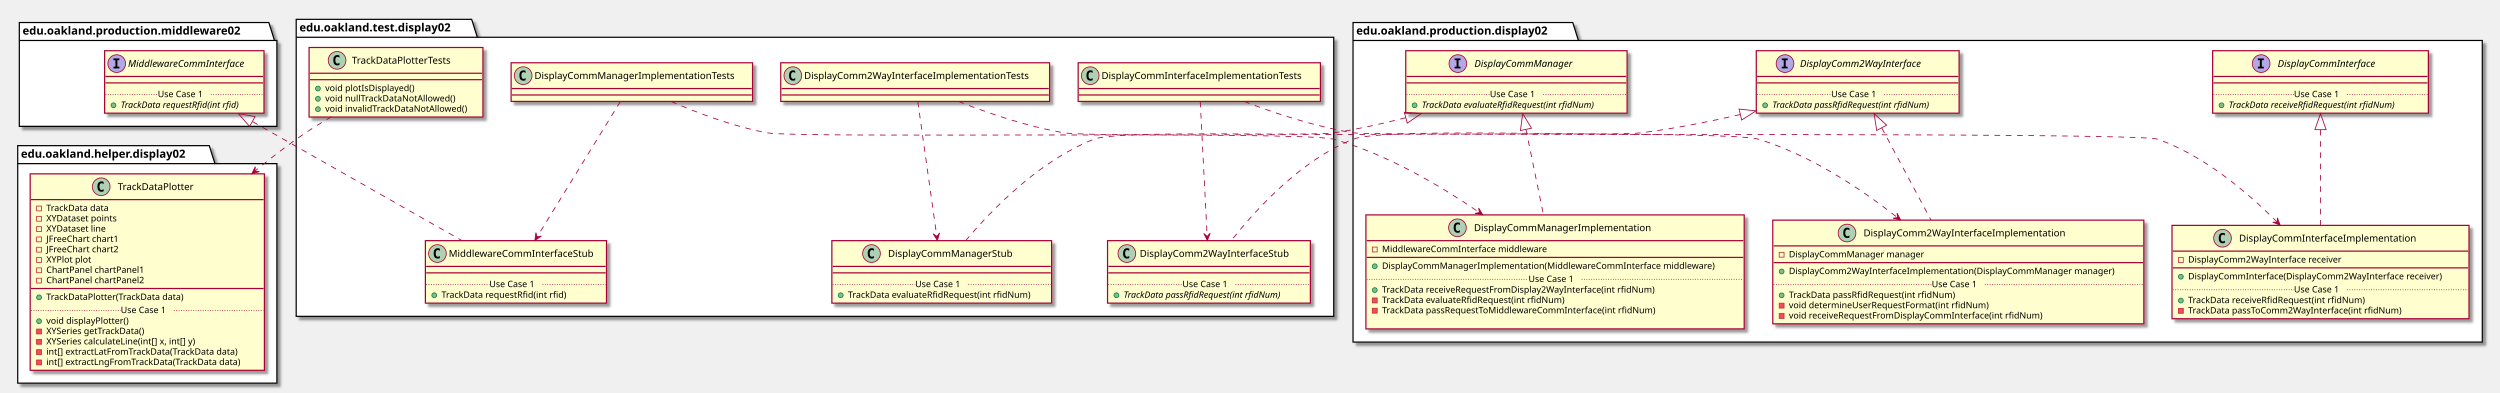
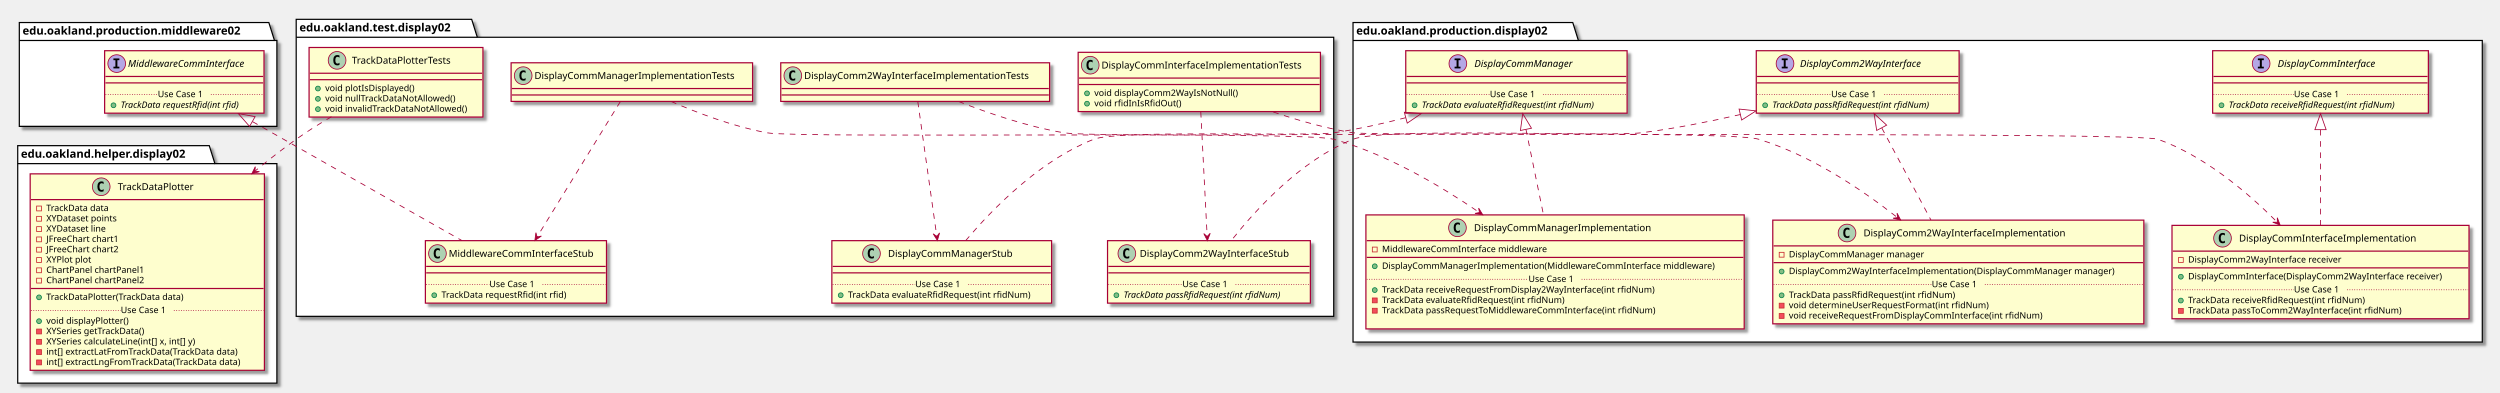
<svg xmlns="http://www.w3.org/2000/svg" contentScriptType="application/ecmascript" contentStyleType="text/css" height="488px" preserveAspectRatio="none" style="width:3106px;height:488px;" version="1.1" viewBox="0 0 3106 488" width="3106px" zoomAndPan="magnify">
  <defs>
-     <filter height="300%" id="f14jjkxn628uct" width="300%" x="-1" y="-1">
+     <filter height="300%" id="fc8u8tf064rj1" width="300%" x="-1" y="-1">
      <feGaussianBlur result="blurOut" stdDeviation="2.0" />
      <feColorMatrix in="blurOut" result="blurOut2" type="matrix" values="0 0 0 0 0 0 0 0 0 0 0 0 0 0 0 0 0 0 .4 0" />
      <feOffset dx="4.0" dy="4.0" in="blurOut2" result="blurOut3" />
      <feBlend in="SourceGraphic" in2="blurOut3" mode="normal" />
    </filter>
  </defs>
  <g>
-     <polygon fill="#FFFFFF" filter="url(#f14jjkxn628uct)" points="368,24,586,24,593,46.297,1657,46.297,1657,393,368,393,368,24" style="stroke: #000000; stroke-width: 1.5;" />
+     <polygon fill="#FFFFFF" filter="url(#fc8u8tf064rj1)" points="368,24,586,24,593,46.297,1657,46.297,1657,393,368,393,368,24" style="stroke: #000000; stroke-width: 1.5;" />
    <line style="stroke: #000000; stroke-width: 1.5;" x1="368" x2="593" y1="46.297" y2="46.297" />
    <text fill="#000000" font-family="sans-serif" font-size="14" font-weight="bold" lengthAdjust="spacingAndGlyphs" textLength="212" x="372" y="38.995">edu.oakland.test.display02</text>
-     <polygon fill="#FFFFFF" filter="url(#f14jjkxn628uct)" points="1681,28,1954,28,1961,50.297,3084,50.297,3084,425,1681,425,1681,28" style="stroke: #000000; stroke-width: 1.5;" />
+     <polygon fill="#FFFFFF" filter="url(#fc8u8tf064rj1)" points="1681,28,1954,28,1961,50.297,3084,50.297,3084,425,1681,425,1681,28" style="stroke: #000000; stroke-width: 1.5;" />
    <line style="stroke: #000000; stroke-width: 1.5;" x1="1681" x2="1961" y1="50.297" y2="50.297" />
    <text fill="#000000" font-family="sans-serif" font-size="14" font-weight="bold" lengthAdjust="spacingAndGlyphs" textLength="267" x="1685" y="42.995">edu.oakland.production.display02</text>
-     <polygon fill="#FFFFFF" filter="url(#f14jjkxn628uct)" points="24,28,334,28,341,50.297,344,50.297,344,157,24,157,24,28" style="stroke: #000000; stroke-width: 1.5;" />
+     <polygon fill="#FFFFFF" filter="url(#fc8u8tf064rj1)" points="24,28,334,28,341,50.297,344,50.297,344,157,24,157,24,28" style="stroke: #000000; stroke-width: 1.5;" />
    <line style="stroke: #000000; stroke-width: 1.5;" x1="24" x2="341" y1="50.297" y2="50.297" />
    <text fill="#000000" font-family="sans-serif" font-size="14" font-weight="bold" lengthAdjust="spacingAndGlyphs" textLength="304" x="28" y="42.995">edu.oakland.production.middleware02</text>
-     <polygon fill="#FFFFFF" filter="url(#f14jjkxn628uct)" points="22,181,260,181,267,203.297,344,203.297,344,476,22,476,22,181" style="stroke: #000000; stroke-width: 1.5;" />
+     <polygon fill="#FFFFFF" filter="url(#fc8u8tf064rj1)" points="22,181,260,181,267,203.297,344,203.297,344,476,22,476,22,181" style="stroke: #000000; stroke-width: 1.5;" />
    <line style="stroke: #000000; stroke-width: 1.5;" x1="22" x2="267" y1="203.297" y2="203.297" />
    <text fill="#000000" font-family="sans-serif" font-size="14" font-weight="bold" lengthAdjust="spacingAndGlyphs" textLength="232" x="26" y="195.995">edu.oakland.helper.display02</text>
-     <rect fill="#FEFECE" filter="url(#f14jjkxn628uct)" height="48" id="DisplayCommInterfaceImplementationTests" style="stroke: #A80036; stroke-width: 1.5;" width="301" x="1339.5" y="78" />
-     <ellipse cx="1354.5" cy="94" fill="#ADD1B2" rx="11" ry="11" style="stroke: #A80036; stroke-width: 1.0;" />
-     <path d="M1357.469,99.641 Q1356.891,99.938 1356.25,100.078 Q1355.609,100.234 1354.906,100.234 Q1352.406,100.234 1351.078,98.594 Q1349.766,96.938 1349.766,93.812 Q1349.766,90.688 1351.078,89.031 Q1352.406,87.375 1354.906,87.375 Q1355.609,87.375 1356.25,87.531 Q1356.906,87.688 1357.469,87.984 L1357.469,90.703 Q1356.844,90.125 1356.25,89.859 Q1355.656,89.578 1355.031,89.578 Q1353.688,89.578 1353,90.656 Q1352.312,91.719 1352.312,93.812 Q1352.312,95.906 1353,96.984 Q1353.688,98.047 1355.031,98.047 Q1355.656,98.047 1356.25,97.781 Q1356.844,97.5 1357.469,96.922 L1357.469,99.641 Z " />
-     <text fill="#000000" font-family="sans-serif" font-size="12" lengthAdjust="spacingAndGlyphs" textLength="269" x="1368.5" y="98.154">DisplayCommInterfaceImplementationTests</text>
-     <line style="stroke: #A80036; stroke-width: 1.5;" x1="1340.5" x2="1639.5" y1="110" y2="110" />
-     <line style="stroke: #A80036; stroke-width: 1.5;" x1="1340.5" x2="1639.5" y1="118" y2="118" />
-     <rect fill="#FEFECE" filter="url(#f14jjkxn628uct)" height="77.609" id="DisplayComm2WayInterfaceStub" style="stroke: #A80036; stroke-width: 1.5;" width="252" x="1376" y="299" />
+     <rect fill="#FEFECE" filter="url(#fc8u8tf064rj1)" height="73.609" id="DisplayCommInterfaceImplementationTests" style="stroke: #A80036; stroke-width: 1.5;" width="301" x="1339.5" y="65" />
+     <ellipse cx="1354.5" cy="81" fill="#ADD1B2" rx="11" ry="11" style="stroke: #A80036; stroke-width: 1.0;" />
+     <path d="M1357.469,86.641 Q1356.891,86.938 1356.25,87.078 Q1355.609,87.234 1354.906,87.234 Q1352.406,87.234 1351.078,85.594 Q1349.766,83.938 1349.766,80.812 Q1349.766,77.688 1351.078,76.031 Q1352.406,74.375 1354.906,74.375 Q1355.609,74.375 1356.25,74.531 Q1356.906,74.688 1357.469,74.984 L1357.469,77.703 Q1356.844,77.125 1356.25,76.859 Q1355.656,76.578 1355.031,76.578 Q1353.688,76.578 1353,77.656 Q1352.312,78.719 1352.312,80.812 Q1352.312,82.906 1353,83.984 Q1353.688,85.047 1355.031,85.047 Q1355.656,85.047 1356.25,84.781 Q1356.844,84.5 1357.469,83.922 L1357.469,86.641 Z " />
+     <text fill="#000000" font-family="sans-serif" font-size="12" lengthAdjust="spacingAndGlyphs" textLength="269" x="1368.5" y="85.154">DisplayCommInterfaceImplementationTests</text>
+     <line style="stroke: #A80036; stroke-width: 1.5;" x1="1340.5" x2="1639.5" y1="97" y2="97" />
+     <line style="stroke: #A80036; stroke-width: 1.5;" x1="1340.5" x2="1639.5" y1="105" y2="105" />
+     <ellipse cx="1350.5" cy="116" fill="#84BE84" rx="3" ry="3" style="stroke: #038048; stroke-width: 1.0;" />
+     <text fill="#000000" font-family="sans-serif" font-size="11" lengthAdjust="spacingAndGlyphs" textLength="191" x="1359.5" y="119.21">void displayComm2WayIsNotNull()</text>
+     <ellipse cx="1350.5" cy="128.805" fill="#84BE84" rx="3" ry="3" style="stroke: #038048; stroke-width: 1.0;" />
+     <text fill="#000000" font-family="sans-serif" font-size="11" lengthAdjust="spacingAndGlyphs" textLength="115" x="1359.5" y="132.015">void rfidInIsRfidOut()</text>
+     <rect fill="#FEFECE" filter="url(#fc8u8tf064rj1)" height="77.609" id="DisplayComm2WayInterfaceStub" style="stroke: #A80036; stroke-width: 1.5;" width="252" x="1376" y="299" />
    <ellipse cx="1400" cy="315" fill="#ADD1B2" rx="11" ry="11" style="stroke: #A80036; stroke-width: 1.0;" />
    <path d="M1402.969,320.641 Q1402.391,320.938 1401.75,321.078 Q1401.109,321.234 1400.406,321.234 Q1397.906,321.234 1396.578,319.594 Q1395.266,317.938 1395.266,314.812 Q1395.266,311.688 1396.578,310.031 Q1397.906,308.375 1400.406,308.375 Q1401.109,308.375 1401.75,308.531 Q1402.406,308.688 1402.969,308.984 L1402.969,311.703 Q1402.344,311.125 1401.75,310.859 Q1401.156,310.578 1400.531,310.578 Q1399.188,310.578 1398.5,311.656 Q1397.812,312.719 1397.812,314.812 Q1397.812,316.906 1398.5,317.984 Q1399.188,319.047 1400.531,319.047 Q1401.156,319.047 1401.75,318.781 Q1402.344,318.5 1402.969,317.922 L1402.969,320.641 Z " />
    <text fill="#000000" font-family="sans-serif" font-size="12" lengthAdjust="spacingAndGlyphs" textLength="200" x="1416" y="319.154">DisplayComm2WayInterfaceStub</text>
    <line style="stroke: #A80036; stroke-width: 1.5;" x1="1377" x2="1627" y1="331" y2="331" />
    <line style="stroke: #A80036; stroke-width: 1.5;" x1="1377" x2="1627" y1="339" y2="339" />
    <ellipse cx="1387" cy="366.805" fill="#84BE84" rx="3" ry="3" style="stroke: #038048; stroke-width: 1.0;" />
    <text fill="#000000" font-family="sans-serif" font-size="11" font-style="italic" lengthAdjust="spacingAndGlyphs" textLength="226" x="1396" y="370.015">TrackData passRfidRequest(int rfidNum)</text>
    <line style="stroke: #A80036; stroke-width: 1.0; stroke-dasharray: 1.0,2.0;" x1="1377" x2="1469" y1="353.402" y2="353.402" />
    <text fill="#000000" font-family="sans-serif" font-size="11" lengthAdjust="spacingAndGlyphs" textLength="66" x="1469" y="356.71">Use Case 1</text>
    <line style="stroke: #A80036; stroke-width: 1.0; stroke-dasharray: 1.0,2.0;" x1="1535" x2="1627" y1="353.402" y2="353.402" />
-     <rect fill="#FEFECE" filter="url(#f14jjkxn628uct)" height="48" id="DisplayComm2WayInterfaceImplementationTests" style="stroke: #A80036; stroke-width: 1.5;" width="334" x="970" y="78" />
+     <rect fill="#FEFECE" filter="url(#fc8u8tf064rj1)" height="48" id="DisplayComm2WayInterfaceImplementationTests" style="stroke: #A80036; stroke-width: 1.5;" width="334" x="970" y="78" />
    <ellipse cx="985" cy="94" fill="#ADD1B2" rx="11" ry="11" style="stroke: #A80036; stroke-width: 1.0;" />
    <path d="M987.969,99.641 Q987.391,99.938 986.75,100.078 Q986.109,100.234 985.406,100.234 Q982.906,100.234 981.578,98.594 Q980.266,96.938 980.266,93.812 Q980.266,90.688 981.578,89.031 Q982.906,87.375 985.406,87.375 Q986.109,87.375 986.75,87.531 Q987.406,87.688 987.969,87.984 L987.969,90.703 Q987.344,90.125 986.75,89.859 Q986.156,89.578 985.531,89.578 Q984.188,89.578 983.5,90.656 Q982.812,91.719 982.812,93.812 Q982.812,95.906 983.5,96.984 Q984.188,98.047 985.531,98.047 Q986.156,98.047 986.75,97.781 Q987.344,97.5 987.969,96.922 L987.969,99.641 Z " />
    <text fill="#000000" font-family="sans-serif" font-size="12" lengthAdjust="spacingAndGlyphs" textLength="302" x="999" y="98.154">DisplayComm2WayInterfaceImplementationTests</text>
    <line style="stroke: #A80036; stroke-width: 1.5;" x1="971" x2="1303" y1="110" y2="110" />
    <line style="stroke: #A80036; stroke-width: 1.5;" x1="971" x2="1303" y1="118" y2="118" />
-     <rect fill="#FEFECE" filter="url(#f14jjkxn628uct)" height="77.609" id="DisplayCommManagerStub" style="stroke: #A80036; stroke-width: 1.5;" width="273" x="1033.5" y="299" />
+     <rect fill="#FEFECE" filter="url(#fc8u8tf064rj1)" height="77.609" id="DisplayCommManagerStub" style="stroke: #A80036; stroke-width: 1.5;" width="273" x="1033.5" y="299" />
    <ellipse cx="1082.75" cy="315" fill="#ADD1B2" rx="11" ry="11" style="stroke: #A80036; stroke-width: 1.0;" />
    <path d="M1085.719,320.641 Q1085.141,320.938 1084.5,321.078 Q1083.859,321.234 1083.156,321.234 Q1080.656,321.234 1079.328,319.594 Q1078.016,317.938 1078.016,314.812 Q1078.016,311.688 1079.328,310.031 Q1080.656,308.375 1083.156,308.375 Q1083.859,308.375 1084.5,308.531 Q1085.156,308.688 1085.719,308.984 L1085.719,311.703 Q1085.094,311.125 1084.5,310.859 Q1083.906,310.578 1083.281,310.578 Q1081.938,310.578 1081.25,311.656 Q1080.562,312.719 1080.562,314.812 Q1080.562,316.906 1081.25,317.984 Q1081.938,319.047 1083.281,319.047 Q1083.906,319.047 1084.5,318.781 Q1085.094,318.5 1085.719,317.922 L1085.719,320.641 Z " />
    <text fill="#000000" font-family="sans-serif" font-size="12" lengthAdjust="spacingAndGlyphs" textLength="166" x="1103.25" y="319.154">DisplayCommManagerStub</text>
    <line style="stroke: #A80036; stroke-width: 1.5;" x1="1034.5" x2="1305.5" y1="331" y2="331" />
    <line style="stroke: #A80036; stroke-width: 1.5;" x1="1034.5" x2="1305.5" y1="339" y2="339" />
    <ellipse cx="1044.5" cy="366.805" fill="#84BE84" rx="3" ry="3" style="stroke: #038048; stroke-width: 1.0;" />
    <text fill="#000000" font-family="sans-serif" font-size="11" lengthAdjust="spacingAndGlyphs" textLength="247" x="1053.5" y="370.015">TrackData evaluateRfidRequest(int rfidNum)</text>
    <line style="stroke: #A80036; stroke-width: 1.0; stroke-dasharray: 1.0,2.0;" x1="1034.5" x2="1137" y1="353.402" y2="353.402" />
    <text fill="#000000" font-family="sans-serif" font-size="11" lengthAdjust="spacingAndGlyphs" textLength="66" x="1137" y="356.71">Use Case 1</text>
    <line style="stroke: #A80036; stroke-width: 1.0; stroke-dasharray: 1.0,2.0;" x1="1203" x2="1305.5" y1="353.402" y2="353.402" />
-     <rect fill="#FEFECE" filter="url(#f14jjkxn628uct)" height="48" id="DisplayCommManagerImplementationTests" style="stroke: #A80036; stroke-width: 1.5;" width="300" x="635" y="78" />
+     <rect fill="#FEFECE" filter="url(#fc8u8tf064rj1)" height="48" id="DisplayCommManagerImplementationTests" style="stroke: #A80036; stroke-width: 1.5;" width="300" x="635" y="78" />
    <ellipse cx="650" cy="94" fill="#ADD1B2" rx="11" ry="11" style="stroke: #A80036; stroke-width: 1.0;" />
    <path d="M652.969,99.641 Q652.391,99.938 651.75,100.078 Q651.109,100.234 650.406,100.234 Q647.906,100.234 646.578,98.594 Q645.266,96.938 645.266,93.812 Q645.266,90.688 646.578,89.031 Q647.906,87.375 650.406,87.375 Q651.109,87.375 651.75,87.531 Q652.406,87.688 652.969,87.984 L652.969,90.703 Q652.344,90.125 651.75,89.859 Q651.156,89.578 650.531,89.578 Q649.188,89.578 648.5,90.656 Q647.812,91.719 647.812,93.812 Q647.812,95.906 648.5,96.984 Q649.188,98.047 650.531,98.047 Q651.156,98.047 651.75,97.781 Q652.344,97.5 652.969,96.922 L652.969,99.641 Z " />
    <text fill="#000000" font-family="sans-serif" font-size="12" lengthAdjust="spacingAndGlyphs" textLength="268" x="664" y="98.154">DisplayCommManagerImplementationTests</text>
    <line style="stroke: #A80036; stroke-width: 1.5;" x1="636" x2="934" y1="110" y2="110" />
    <line style="stroke: #A80036; stroke-width: 1.5;" x1="636" x2="934" y1="118" y2="118" />
-     <rect fill="#FEFECE" filter="url(#f14jjkxn628uct)" height="77.609" id="MiddlewareCommInterfaceStub" style="stroke: #A80036; stroke-width: 1.5;" width="225" x="528.5" y="299" />
+     <rect fill="#FEFECE" filter="url(#fc8u8tf064rj1)" height="77.609" id="MiddlewareCommInterfaceStub" style="stroke: #A80036; stroke-width: 1.5;" width="225" x="528.5" y="299" />
    <ellipse cx="543.5" cy="315" fill="#ADD1B2" rx="11" ry="11" style="stroke: #A80036; stroke-width: 1.0;" />
    <path d="M546.469,320.641 Q545.891,320.938 545.25,321.078 Q544.609,321.234 543.906,321.234 Q541.406,321.234 540.078,319.594 Q538.766,317.938 538.766,314.812 Q538.766,311.688 540.078,310.031 Q541.406,308.375 543.906,308.375 Q544.609,308.375 545.25,308.531 Q545.906,308.688 546.469,308.984 L546.469,311.703 Q545.844,311.125 545.25,310.859 Q544.656,310.578 544.031,310.578 Q542.688,310.578 542,311.656 Q541.312,312.719 541.312,314.812 Q541.312,316.906 542,317.984 Q542.688,319.047 544.031,319.047 Q544.656,319.047 545.25,318.781 Q545.844,318.5 546.469,317.922 L546.469,320.641 Z " />
    <text fill="#000000" font-family="sans-serif" font-size="12" lengthAdjust="spacingAndGlyphs" textLength="193" x="557.5" y="319.154">MiddlewareCommInterfaceStub</text>
    <line style="stroke: #A80036; stroke-width: 1.5;" x1="529.5" x2="752.5" y1="331" y2="331" />
    <line style="stroke: #A80036; stroke-width: 1.5;" x1="529.5" x2="752.5" y1="339" y2="339" />
    <ellipse cx="539.5" cy="366.805" fill="#84BE84" rx="3" ry="3" style="stroke: #038048; stroke-width: 1.0;" />
    <text fill="#000000" font-family="sans-serif" font-size="11" lengthAdjust="spacingAndGlyphs" textLength="171" x="548.5" y="370.015">TrackData requestRfid(int rfid)</text>
    <line style="stroke: #A80036; stroke-width: 1.0; stroke-dasharray: 1.0,2.0;" x1="529.5" x2="608" y1="353.402" y2="353.402" />
    <text fill="#000000" font-family="sans-serif" font-size="11" lengthAdjust="spacingAndGlyphs" textLength="66" x="608" y="356.71">Use Case 1</text>
    <line style="stroke: #A80036; stroke-width: 1.0; stroke-dasharray: 1.0,2.0;" x1="674" x2="752.5" y1="353.402" y2="353.402" />
-     <rect fill="#FEFECE" filter="url(#f14jjkxn628uct)" height="86.414" id="TrackDataPlotterTests" style="stroke: #A80036; stroke-width: 1.5;" width="216" x="384" y="59" />
+     <rect fill="#FEFECE" filter="url(#fc8u8tf064rj1)" height="86.414" id="TrackDataPlotterTests" style="stroke: #A80036; stroke-width: 1.5;" width="216" x="384" y="59" />
    <ellipse cx="418.8" cy="75" fill="#ADD1B2" rx="11" ry="11" style="stroke: #A80036; stroke-width: 1.0;" />
    <path d="M421.769,80.641 Q421.191,80.938 420.55,81.078 Q419.909,81.234 419.206,81.234 Q416.706,81.234 415.378,79.594 Q414.066,77.938 414.066,74.812 Q414.066,71.688 415.378,70.031 Q416.706,68.375 419.206,68.375 Q419.909,68.375 420.55,68.531 Q421.206,68.688 421.769,68.984 L421.769,71.703 Q421.144,71.125 420.55,70.859 Q419.956,70.578 419.331,70.578 Q417.988,70.578 417.3,71.656 Q416.613,72.719 416.613,74.812 Q416.613,76.906 417.3,77.984 Q417.988,79.047 419.331,79.047 Q419.956,79.047 420.55,78.781 Q421.144,78.5 421.769,77.922 L421.769,80.641 Z " />
    <text fill="#000000" font-family="sans-serif" font-size="12" lengthAdjust="spacingAndGlyphs" textLength="140" x="437.2" y="79.154">TrackDataPlotterTests</text>
    <line style="stroke: #A80036; stroke-width: 1.5;" x1="385" x2="599" y1="91" y2="91" />
    <line style="stroke: #A80036; stroke-width: 1.5;" x1="385" x2="599" y1="99" y2="99" />
    <ellipse cx="395" cy="110" fill="#84BE84" rx="3" ry="3" style="stroke: #038048; stroke-width: 1.0;" />
    <text fill="#000000" font-family="sans-serif" font-size="11" lengthAdjust="spacingAndGlyphs" textLength="121" x="404" y="113.21">void plotIsDisplayed()</text>
    <ellipse cx="395" cy="122.805" fill="#84BE84" rx="3" ry="3" style="stroke: #038048; stroke-width: 1.0;" />
    <text fill="#000000" font-family="sans-serif" font-size="11" lengthAdjust="spacingAndGlyphs" textLength="174" x="404" y="126.015">void nullTrackDataNotAllowed()</text>
    <ellipse cx="395" cy="135.609" fill="#84BE84" rx="3" ry="3" style="stroke: #038048; stroke-width: 1.0;" />
    <text fill="#000000" font-family="sans-serif" font-size="11" lengthAdjust="spacingAndGlyphs" textLength="190" x="404" y="138.82">void invalidTrackDataNotAllowed()</text>
-     <rect fill="#FEFECE" filter="url(#f14jjkxn628uct)" height="77.609" id="DisplayComm2WayInterface" style="stroke: #A80036; stroke-width: 1.5;" width="252" x="2182" y="63" />
+     <rect fill="#FEFECE" filter="url(#fc8u8tf064rj1)" height="77.609" id="DisplayComm2WayInterface" style="stroke: #A80036; stroke-width: 1.5;" width="252" x="2182" y="63" />
    <ellipse cx="2217.7" cy="79" fill="#B4A7E5" rx="11" ry="11" style="stroke: #A80036; stroke-width: 1.0;" />
    <path d="M2213.622,74.766 L2213.622,72.609 L2221.012,72.609 L2221.012,74.766 L2218.544,74.766 L2218.544,82.844 L2221.012,82.844 L2221.012,85 L2213.622,85 L2213.622,82.844 L2216.091,82.844 L2216.091,74.766 L2213.622,74.766 Z " />
    <text fill="#000000" font-family="sans-serif" font-size="12" font-style="italic" lengthAdjust="spacingAndGlyphs" textLength="174" x="2236.3" y="83.154">DisplayComm2WayInterface</text>
    <line style="stroke: #A80036; stroke-width: 1.5;" x1="2183" x2="2433" y1="95" y2="95" />
    <line style="stroke: #A80036; stroke-width: 1.5;" x1="2183" x2="2433" y1="103" y2="103" />
    <ellipse cx="2193" cy="130.805" fill="#84BE84" rx="3" ry="3" style="stroke: #038048; stroke-width: 1.0;" />
    <text fill="#000000" font-family="sans-serif" font-size="11" font-style="italic" lengthAdjust="spacingAndGlyphs" textLength="226" x="2202" y="134.015">TrackData passRfidRequest(int rfidNum)</text>
    <line style="stroke: #A80036; stroke-width: 1.0; stroke-dasharray: 1.0,2.0;" x1="2183" x2="2275" y1="117.402" y2="117.402" />
    <text fill="#000000" font-family="sans-serif" font-size="11" lengthAdjust="spacingAndGlyphs" textLength="66" x="2275" y="120.71">Use Case 1</text>
    <line style="stroke: #A80036; stroke-width: 1.0; stroke-dasharray: 1.0,2.0;" x1="2341" x2="2433" y1="117.402" y2="117.402" />
-     <rect fill="#FEFECE" filter="url(#f14jjkxn628uct)" height="116.023" id="DisplayCommInterfaceImplementation" style="stroke: #A80036; stroke-width: 1.5;" width="369" x="2698.5" y="280" />
+     <rect fill="#FEFECE" filter="url(#fc8u8tf064rj1)" height="116.023" id="DisplayCommInterfaceImplementation" style="stroke: #A80036; stroke-width: 1.5;" width="369" x="2698.5" y="280" />
    <ellipse cx="2761.25" cy="296" fill="#ADD1B2" rx="11" ry="11" style="stroke: #A80036; stroke-width: 1.0;" />
    <path d="M2764.219,301.641 Q2763.641,301.938 2763,302.078 Q2762.359,302.234 2761.656,302.234 Q2759.156,302.234 2757.828,300.594 Q2756.516,298.938 2756.516,295.812 Q2756.516,292.688 2757.828,291.031 Q2759.156,289.375 2761.656,289.375 Q2762.359,289.375 2763,289.531 Q2763.656,289.688 2764.219,289.984 L2764.219,292.703 Q2763.594,292.125 2763,291.859 Q2762.406,291.578 2761.781,291.578 Q2760.438,291.578 2759.75,292.656 Q2759.062,293.719 2759.062,295.812 Q2759.062,297.906 2759.75,298.984 Q2760.438,300.047 2761.781,300.047 Q2762.406,300.047 2763,299.781 Q2763.594,299.5 2764.219,298.922 L2764.219,301.641 Z " />
    <text fill="#000000" font-family="sans-serif" font-size="12" lengthAdjust="spacingAndGlyphs" textLength="235" x="2781.75" y="300.154">DisplayCommInterfaceImplementation</text>
    <line style="stroke: #A80036; stroke-width: 1.5;" x1="2699.5" x2="3066.5" y1="312" y2="312" />
    <rect fill="none" height="6" style="stroke: #C82930; stroke-width: 1.0;" width="6" x="2706.5" y="320" />
    <text fill="#000000" font-family="sans-serif" font-size="11" lengthAdjust="spacingAndGlyphs" textLength="207" x="2718.5" y="326.21">DisplayComm2WayInterface receiver</text>
    <line style="stroke: #A80036; stroke-width: 1.5;" x1="2699.5" x2="3066.5" y1="332.805" y2="332.805" />
    <ellipse cx="2709.5" cy="343.805" fill="#84BE84" rx="3" ry="3" style="stroke: #038048; stroke-width: 1.0;" />
    <text fill="#000000" font-family="sans-serif" font-size="11" lengthAdjust="spacingAndGlyphs" textLength="343" x="2718.5" y="347.015">DisplayCommInterface(DisplayComm2WayInterface receiver)</text>
    <ellipse cx="2709.5" cy="373.414" fill="#84BE84" rx="3" ry="3" style="stroke: #038048; stroke-width: 1.0;" />
    <text fill="#000000" font-family="sans-serif" font-size="11" lengthAdjust="spacingAndGlyphs" textLength="240" x="2718.5" y="376.625">TrackData receiveRfidRequest(int rfidNum)</text>
    <rect fill="#F24D5C" height="6" style="stroke: #C82930; stroke-width: 1.0;" width="6" x="2706.5" y="383.219" />
    <text fill="#000000" font-family="sans-serif" font-size="11" lengthAdjust="spacingAndGlyphs" textLength="290" x="2718.5" y="389.429">TrackData passToComm2WayInterface(int rfidNum)</text>
    <line style="stroke: #A80036; stroke-width: 1.0; stroke-dasharray: 1.0,2.0;" x1="2699.5" x2="2850" y1="360.012" y2="360.012" />
    <text fill="#000000" font-family="sans-serif" font-size="11" lengthAdjust="spacingAndGlyphs" textLength="66" x="2850" y="363.32">Use Case 1</text>
    <line style="stroke: #A80036; stroke-width: 1.0; stroke-dasharray: 1.0,2.0;" x1="2916" x2="3066.5" y1="360.012" y2="360.012" />
-     <rect fill="#FEFECE" filter="url(#f14jjkxn628uct)" height="77.609" id="DisplayCommInterface" style="stroke: #A80036; stroke-width: 1.5;" width="268" x="2749" y="63" />
+     <rect fill="#FEFECE" filter="url(#fc8u8tf064rj1)" height="77.609" id="DisplayCommInterface" style="stroke: #A80036; stroke-width: 1.5;" width="268" x="2749" y="63" />
    <ellipse cx="2809.25" cy="79" fill="#B4A7E5" rx="11" ry="11" style="stroke: #A80036; stroke-width: 1.0;" />
    <path d="M2805.172,74.766 L2805.172,72.609 L2812.562,72.609 L2812.562,74.766 L2810.094,74.766 L2810.094,82.844 L2812.562,82.844 L2812.562,85 L2805.172,85 L2805.172,82.844 L2807.641,82.844 L2807.641,74.766 L2805.172,74.766 Z " />
    <text fill="#000000" font-family="sans-serif" font-size="12" font-style="italic" lengthAdjust="spacingAndGlyphs" textLength="139" x="2829.75" y="83.154">DisplayCommInterface</text>
    <line style="stroke: #A80036; stroke-width: 1.5;" x1="2750" x2="3016" y1="95" y2="95" />
    <line style="stroke: #A80036; stroke-width: 1.5;" x1="2750" x2="3016" y1="103" y2="103" />
    <ellipse cx="2760" cy="130.805" fill="#84BE84" rx="3" ry="3" style="stroke: #038048; stroke-width: 1.0;" />
    <text fill="#000000" font-family="sans-serif" font-size="11" font-style="italic" lengthAdjust="spacingAndGlyphs" textLength="242" x="2769" y="134.015">TrackData receiveRfidRequest(int rfidNum)</text>
    <line style="stroke: #A80036; stroke-width: 1.0; stroke-dasharray: 1.0,2.0;" x1="2750" x2="2850" y1="117.402" y2="117.402" />
    <text fill="#000000" font-family="sans-serif" font-size="11" lengthAdjust="spacingAndGlyphs" textLength="66" x="2850" y="120.71">Use Case 1</text>
    <line style="stroke: #A80036; stroke-width: 1.0; stroke-dasharray: 1.0,2.0;" x1="2916" x2="3016" y1="117.402" y2="117.402" />
-     <rect fill="#FEFECE" filter="url(#f14jjkxn628uct)" height="77.609" id="DisplayCommManager" style="stroke: #A80036; stroke-width: 1.5;" width="275" x="1746.5" y="63" />
+     <rect fill="#FEFECE" filter="url(#fc8u8tf064rj1)" height="77.609" id="DisplayCommManager" style="stroke: #A80036; stroke-width: 1.5;" width="275" x="1746.5" y="63" />
    <ellipse cx="1811.25" cy="79" fill="#B4A7E5" rx="11" ry="11" style="stroke: #A80036; stroke-width: 1.0;" />
    <path d="M1807.172,74.766 L1807.172,72.609 L1814.562,72.609 L1814.562,74.766 L1812.094,74.766 L1812.094,82.844 L1814.562,82.844 L1814.562,85 L1807.172,85 L1807.172,82.844 L1809.641,82.844 L1809.641,74.766 L1807.172,74.766 Z " />
    <text fill="#000000" font-family="sans-serif" font-size="12" font-style="italic" lengthAdjust="spacingAndGlyphs" textLength="137" x="1831.75" y="83.154">DisplayCommManager</text>
    <line style="stroke: #A80036; stroke-width: 1.5;" x1="1747.5" x2="2020.5" y1="95" y2="95" />
    <line style="stroke: #A80036; stroke-width: 1.5;" x1="1747.5" x2="2020.5" y1="103" y2="103" />
    <ellipse cx="1757.5" cy="130.805" fill="#84BE84" rx="3" ry="3" style="stroke: #038048; stroke-width: 1.0;" />
    <text fill="#000000" font-family="sans-serif" font-size="11" font-style="italic" lengthAdjust="spacingAndGlyphs" textLength="249" x="1766.5" y="134.015">TrackData evaluateRfidRequest(int rfidNum)</text>
    <line style="stroke: #A80036; stroke-width: 1.0; stroke-dasharray: 1.0,2.0;" x1="1747.5" x2="1851" y1="117.402" y2="117.402" />
    <text fill="#000000" font-family="sans-serif" font-size="11" lengthAdjust="spacingAndGlyphs" textLength="66" x="1851" y="120.71">Use Case 1</text>
    <line style="stroke: #A80036; stroke-width: 1.0; stroke-dasharray: 1.0,2.0;" x1="1917" x2="2020.5" y1="117.402" y2="117.402" />
-     <rect fill="#FEFECE" filter="url(#f14jjkxn628uct)" height="128.828" id="DisplayComm2WayInterfaceImplementation" style="stroke: #A80036; stroke-width: 1.5;" width="461" x="2202.5" y="273.5" />
+     <rect fill="#FEFECE" filter="url(#fc8u8tf064rj1)" height="128.828" id="DisplayComm2WayInterfaceImplementation" style="stroke: #A80036; stroke-width: 1.5;" width="461" x="2202.5" y="273.5" />
    <ellipse cx="2294.75" cy="289.5" fill="#ADD1B2" rx="11" ry="11" style="stroke: #A80036; stroke-width: 1.0;" />
    <path d="M2297.719,295.141 Q2297.141,295.438 2296.5,295.578 Q2295.859,295.734 2295.156,295.734 Q2292.656,295.734 2291.328,294.094 Q2290.016,292.438 2290.016,289.312 Q2290.016,286.188 2291.328,284.531 Q2292.656,282.875 2295.156,282.875 Q2295.859,282.875 2296.5,283.031 Q2297.156,283.188 2297.719,283.484 L2297.719,286.203 Q2297.094,285.625 2296.5,285.359 Q2295.906,285.078 2295.281,285.078 Q2293.938,285.078 2293.25,286.156 Q2292.562,287.219 2292.562,289.312 Q2292.562,291.406 2293.25,292.484 Q2293.938,293.547 2295.281,293.547 Q2295.906,293.547 2296.5,293.281 Q2297.094,293 2297.719,292.422 L2297.719,295.141 Z " />
    <text fill="#000000" font-family="sans-serif" font-size="12" lengthAdjust="spacingAndGlyphs" textLength="268" x="2315.25" y="293.654">DisplayComm2WayInterfaceImplementation</text>
    <line style="stroke: #A80036; stroke-width: 1.5;" x1="2203.5" x2="2662.5" y1="305.5" y2="305.5" />
    <rect fill="none" height="6" style="stroke: #C82930; stroke-width: 1.0;" width="6" x="2210.5" y="313.5" />
    <text fill="#000000" font-family="sans-serif" font-size="11" lengthAdjust="spacingAndGlyphs" textLength="182" x="2222.5" y="319.71">DisplayCommManager manager</text>
    <line style="stroke: #A80036; stroke-width: 1.5;" x1="2203.5" x2="2662.5" y1="326.305" y2="326.305" />
    <ellipse cx="2213.5" cy="337.305" fill="#84BE84" rx="3" ry="3" style="stroke: #038048; stroke-width: 1.0;" />
    <text fill="#000000" font-family="sans-serif" font-size="11" lengthAdjust="spacingAndGlyphs" textLength="435" x="2222.5" y="340.515">DisplayComm2WayInterfaceImplementation(DisplayCommManager manager)</text>
    <ellipse cx="2213.5" cy="366.914" fill="#84BE84" rx="3" ry="3" style="stroke: #038048; stroke-width: 1.0;" />
    <text fill="#000000" font-family="sans-serif" font-size="11" lengthAdjust="spacingAndGlyphs" textLength="227" x="2222.5" y="370.125">TrackData passRfidRequest(int rfidNum)</text>
    <rect fill="#F24D5C" height="6" style="stroke: #C82930; stroke-width: 1.0;" width="6" x="2210.5" y="376.719" />
    <text fill="#000000" font-family="sans-serif" font-size="11" lengthAdjust="spacingAndGlyphs" textLength="269" x="2222.5" y="382.929">void determineUserRequestFormat(int rfidNum)</text>
    <rect fill="#F24D5C" height="6" style="stroke: #C82930; stroke-width: 1.0;" width="6" x="2210.5" y="389.523" />
    <text fill="#000000" font-family="sans-serif" font-size="11" lengthAdjust="spacingAndGlyphs" textLength="342" x="2222.5" y="395.734">void receiveRequestFromDisplayCommInterface(int rfidNum)</text>
    <line style="stroke: #A80036; stroke-width: 1.0; stroke-dasharray: 1.0,2.0;" x1="2203.5" x2="2400" y1="353.512" y2="353.512" />
    <text fill="#000000" font-family="sans-serif" font-size="11" lengthAdjust="spacingAndGlyphs" textLength="66" x="2400" y="356.82">Use Case 1</text>
    <line style="stroke: #A80036; stroke-width: 1.0; stroke-dasharray: 1.0,2.0;" x1="2466" x2="2662.5" y1="353.512" y2="353.512" />
-     <rect fill="#FEFECE" filter="url(#f14jjkxn628uct)" height="141.633" id="DisplayCommManagerImplementation" style="stroke: #A80036; stroke-width: 1.5;" width="470" x="1697" y="267" />
+     <rect fill="#FEFECE" filter="url(#fc8u8tf064rj1)" height="141.633" id="DisplayCommManagerImplementation" style="stroke: #A80036; stroke-width: 1.5;" width="470" x="1697" y="267" />
    <ellipse cx="1810.75" cy="283" fill="#ADD1B2" rx="11" ry="11" style="stroke: #A80036; stroke-width: 1.0;" />
    <path d="M1813.719,288.641 Q1813.141,288.938 1812.5,289.078 Q1811.859,289.234 1811.156,289.234 Q1808.656,289.234 1807.328,287.594 Q1806.016,285.938 1806.016,282.812 Q1806.016,279.688 1807.328,278.031 Q1808.656,276.375 1811.156,276.375 Q1811.859,276.375 1812.5,276.531 Q1813.156,276.688 1813.719,276.984 L1813.719,279.703 Q1813.094,279.125 1812.5,278.859 Q1811.906,278.578 1811.281,278.578 Q1809.938,278.578 1809.25,279.656 Q1808.562,280.719 1808.562,282.812 Q1808.562,284.906 1809.25,285.984 Q1809.938,287.047 1811.281,287.047 Q1811.906,287.047 1812.5,286.781 Q1813.094,286.5 1813.719,285.922 L1813.719,288.641 Z " />
    <text fill="#000000" font-family="sans-serif" font-size="12" lengthAdjust="spacingAndGlyphs" textLength="234" x="1831.25" y="287.154">DisplayCommManagerImplementation</text>
    <line style="stroke: #A80036; stroke-width: 1.5;" x1="1698" x2="2166" y1="299" y2="299" />
    <rect fill="none" height="6" style="stroke: #C82930; stroke-width: 1.0;" width="6" x="1705" y="307" />
    <text fill="#000000" font-family="sans-serif" font-size="11" lengthAdjust="spacingAndGlyphs" textLength="221" x="1717" y="313.21">MiddlewareCommInterface middleware</text>
    <line style="stroke: #A80036; stroke-width: 1.5;" x1="1698" x2="2166" y1="319.805" y2="319.805" />
    <ellipse cx="1708" cy="330.805" fill="#84BE84" rx="3" ry="3" style="stroke: #038048; stroke-width: 1.0;" />
    <text fill="#000000" font-family="sans-serif" font-size="11" lengthAdjust="spacingAndGlyphs" textLength="444" x="1717" y="334.015">DisplayCommManagerImplementation(MiddlewareCommInterface middleware)</text>
    <ellipse cx="1708" cy="360.414" fill="#84BE84" rx="3" ry="3" style="stroke: #038048; stroke-width: 1.0;" />
    <text fill="#000000" font-family="sans-serif" font-size="11" lengthAdjust="spacingAndGlyphs" textLength="368" x="1717" y="363.625">TrackData receiveRequestFromDisplay2WayInterface(int rfidNum)</text>
    <rect fill="#F24D5C" height="6" style="stroke: #C82930; stroke-width: 1.0;" width="6" x="1705" y="370.219" />
    <text fill="#000000" font-family="sans-serif" font-size="11" lengthAdjust="spacingAndGlyphs" textLength="247" x="1717" y="376.429">TrackData evaluateRfidRequest(int rfidNum)</text>
    <rect fill="#F24D5C" height="6" style="stroke: #C82930; stroke-width: 1.0;" width="6" x="1705" y="383.023" />
    <text fill="#000000" font-family="sans-serif" font-size="11" lengthAdjust="spacingAndGlyphs" textLength="371" x="1717" y="389.234">TrackData passRequestToMiddlewareCommInterface(int rfidNum)</text>
    <text fill="#000000" font-family="sans-serif" font-size="11" lengthAdjust="spacingAndGlyphs" textLength="0" x="1721" y="402.039" />
    <line style="stroke: #A80036; stroke-width: 1.0; stroke-dasharray: 1.0,2.0;" x1="1698" x2="1899" y1="347.012" y2="347.012" />
    <text fill="#000000" font-family="sans-serif" font-size="11" lengthAdjust="spacingAndGlyphs" textLength="66" x="1899" y="350.32">Use Case 1</text>
    <line style="stroke: #A80036; stroke-width: 1.0; stroke-dasharray: 1.0,2.0;" x1="1965" x2="2166" y1="347.012" y2="347.012" />
-     <rect fill="#FEFECE" filter="url(#f14jjkxn628uct)" height="77.609" id="MiddlewareCommInterface" style="stroke: #A80036; stroke-width: 1.5;" width="198" x="130" y="63" />
+     <rect fill="#FEFECE" filter="url(#fc8u8tf064rj1)" height="77.609" id="MiddlewareCommInterface" style="stroke: #A80036; stroke-width: 1.5;" width="198" x="130" y="63" />
    <ellipse cx="145" cy="79" fill="#B4A7E5" rx="11" ry="11" style="stroke: #A80036; stroke-width: 1.0;" />
    <path d="M140.922,74.766 L140.922,72.609 L148.312,72.609 L148.312,74.766 L145.844,74.766 L145.844,82.844 L148.312,82.844 L148.312,85 L140.922,85 L140.922,82.844 L143.391,82.844 L143.391,74.766 L140.922,74.766 Z " />
    <text fill="#000000" font-family="sans-serif" font-size="12" font-style="italic" lengthAdjust="spacingAndGlyphs" textLength="166" x="159" y="83.154">MiddlewareCommInterface</text>
    <line style="stroke: #A80036; stroke-width: 1.5;" x1="131" x2="327" y1="95" y2="95" />
    <line style="stroke: #A80036; stroke-width: 1.5;" x1="131" x2="327" y1="103" y2="103" />
    <ellipse cx="141" cy="130.805" fill="#84BE84" rx="3" ry="3" style="stroke: #038048; stroke-width: 1.0;" />
    <text fill="#000000" font-family="sans-serif" font-size="11" font-style="italic" lengthAdjust="spacingAndGlyphs" textLength="171" x="150" y="134.015">TrackData requestRfid(int rfid)</text>
    <line style="stroke: #A80036; stroke-width: 1.0; stroke-dasharray: 1.0,2.0;" x1="131" x2="196" y1="117.402" y2="117.402" />
    <text fill="#000000" font-family="sans-serif" font-size="11" lengthAdjust="spacingAndGlyphs" textLength="66" x="196" y="120.71">Use Case 1</text>
    <line style="stroke: #A80036; stroke-width: 1.0; stroke-dasharray: 1.0,2.0;" x1="262" x2="327" y1="117.402" y2="117.402" />
-     <rect fill="#FEFECE" filter="url(#f14jjkxn628uct)" height="244.07" id="TrackDataPlotter" style="stroke: #A80036; stroke-width: 1.5;" width="291" x="37.5" y="216" />
+     <rect fill="#FEFECE" filter="url(#fc8u8tf064rj1)" height="244.07" id="TrackDataPlotter" style="stroke: #A80036; stroke-width: 1.5;" width="291" x="37.5" y="216" />
    <ellipse cx="125.75" cy="232" fill="#ADD1B2" rx="11" ry="11" style="stroke: #A80036; stroke-width: 1.0;" />
    <path d="M128.719,237.641 Q128.141,237.938 127.5,238.078 Q126.859,238.234 126.156,238.234 Q123.656,238.234 122.328,236.594 Q121.016,234.938 121.016,231.812 Q121.016,228.688 122.328,227.031 Q123.656,225.375 126.156,225.375 Q126.859,225.375 127.5,225.531 Q128.156,225.688 128.719,225.984 L128.719,228.703 Q128.094,228.125 127.5,227.859 Q126.906,227.578 126.281,227.578 Q124.938,227.578 124.25,228.656 Q123.562,229.719 123.562,231.812 Q123.562,233.906 124.25,234.984 Q124.938,236.047 126.281,236.047 Q126.906,236.047 127.5,235.781 Q128.094,235.5 128.719,234.922 L128.719,237.641 Z " />
    <text fill="#000000" font-family="sans-serif" font-size="12" lengthAdjust="spacingAndGlyphs" textLength="106" x="146.25" y="236.154">TrackDataPlotter</text>
    <line style="stroke: #A80036; stroke-width: 1.5;" x1="38.5" x2="327.5" y1="248" y2="248" />
    <rect fill="none" height="6" style="stroke: #C82930; stroke-width: 1.0;" width="6" x="45.5" y="256" />
    <text fill="#000000" font-family="sans-serif" font-size="11" lengthAdjust="spacingAndGlyphs" textLength="86" x="57.5" y="262.21">TrackData data</text>
    <rect fill="none" height="6" style="stroke: #C82930; stroke-width: 1.0;" width="6" x="45.5" y="268.805" />
    <text fill="#000000" font-family="sans-serif" font-size="11" lengthAdjust="spacingAndGlyphs" textLength="97" x="57.5" y="275.015">XYDataset points</text>
    <rect fill="none" height="6" style="stroke: #C82930; stroke-width: 1.0;" width="6" x="45.5" y="281.609" />
    <text fill="#000000" font-family="sans-serif" font-size="11" lengthAdjust="spacingAndGlyphs" textLength="82" x="57.5" y="287.82">XYDataset line</text>
    <rect fill="none" height="6" style="stroke: #C82930; stroke-width: 1.0;" width="6" x="45.5" y="294.414" />
    <text fill="#000000" font-family="sans-serif" font-size="11" lengthAdjust="spacingAndGlyphs" textLength="99" x="57.5" y="300.625">JFreeChart chart1</text>
    <rect fill="none" height="6" style="stroke: #C82930; stroke-width: 1.0;" width="6" x="45.5" y="307.219" />
    <text fill="#000000" font-family="sans-serif" font-size="11" lengthAdjust="spacingAndGlyphs" textLength="99" x="57.5" y="313.429">JFreeChart chart2</text>
    <rect fill="none" height="6" style="stroke: #C82930; stroke-width: 1.0;" width="6" x="45.5" y="320.023" />
    <text fill="#000000" font-family="sans-serif" font-size="11" lengthAdjust="spacingAndGlyphs" textLength="60" x="57.5" y="326.234">XYPlot plot</text>
    <rect fill="none" height="6" style="stroke: #C82930; stroke-width: 1.0;" width="6" x="45.5" y="332.828" />
    <text fill="#000000" font-family="sans-serif" font-size="11" lengthAdjust="spacingAndGlyphs" textLength="133" x="57.5" y="339.039">ChartPanel chartPanel1</text>
    <rect fill="none" height="6" style="stroke: #C82930; stroke-width: 1.0;" width="6" x="45.5" y="345.633" />
    <text fill="#000000" font-family="sans-serif" font-size="11" lengthAdjust="spacingAndGlyphs" textLength="133" x="57.5" y="351.843">ChartPanel chartPanel2</text>
    <line style="stroke: #A80036; stroke-width: 1.5;" x1="38.5" x2="327.5" y1="358.438" y2="358.438" />
    <ellipse cx="48.5" cy="369.438" fill="#84BE84" rx="3" ry="3" style="stroke: #038048; stroke-width: 1.0;" />
    <text fill="#000000" font-family="sans-serif" font-size="11" lengthAdjust="spacingAndGlyphs" textLength="188" x="57.5" y="372.648">TrackDataPlotter(TrackData data)</text>
    <ellipse cx="48.5" cy="399.047" fill="#84BE84" rx="3" ry="3" style="stroke: #038048; stroke-width: 1.0;" />
    <text fill="#000000" font-family="sans-serif" font-size="11" lengthAdjust="spacingAndGlyphs" textLength="112" x="57.5" y="402.257">void displayPlotter()</text>
    <rect fill="#F24D5C" height="6" style="stroke: #C82930; stroke-width: 1.0;" width="6" x="45.5" y="408.852" />
    <text fill="#000000" font-family="sans-serif" font-size="11" lengthAdjust="spacingAndGlyphs" textLength="138" x="57.5" y="415.062">XYSeries getTrackData()</text>
    <rect fill="#F24D5C" height="6" style="stroke: #C82930; stroke-width: 1.0;" width="6" x="45.5" y="421.656" />
    <text fill="#000000" font-family="sans-serif" font-size="11" lengthAdjust="spacingAndGlyphs" textLength="208" x="57.5" y="427.867">XYSeries calculateLine(int[] x, int[] y)</text>
    <rect fill="#F24D5C" height="6" style="stroke: #C82930; stroke-width: 1.0;" width="6" x="45.5" y="434.461" />
    <text fill="#000000" font-family="sans-serif" font-size="11" lengthAdjust="spacingAndGlyphs" textLength="262" x="57.5" y="440.671">int[] extractLatFromTrackData(TrackData data)</text>
    <rect fill="#F24D5C" height="6" style="stroke: #C82930; stroke-width: 1.0;" width="6" x="45.5" y="447.266" />
    <text fill="#000000" font-family="sans-serif" font-size="11" lengthAdjust="spacingAndGlyphs" textLength="265" x="57.5" y="453.476">int[] extractLngFromTrackData(TrackData data)</text>
    <line style="stroke: #A80036; stroke-width: 1.0; stroke-dasharray: 1.0,2.0;" x1="38.5" x2="150" y1="385.644" y2="385.644" />
    <text fill="#000000" font-family="sans-serif" font-size="11" lengthAdjust="spacingAndGlyphs" textLength="66" x="150" y="388.953">Use Case 1</text>
    <line style="stroke: #A80036; stroke-width: 1.0; stroke-dasharray: 1.0,2.0;" x1="216" x2="327.5" y1="385.644" y2="385.644" />
    <path d="M2162.22,142.3 C2122.54,151.43 2079.37,159.95 2039,165 C1999.52,169.94 1717.92,158.17 1681,173 C1616.86,198.77 1561.44,258.83 1529.89,298.67 " fill="none" id="DisplayComm2WayInterface&lt;-DisplayComm2WayInterfaceStub" style="stroke: #A80036; stroke-width: 1.0; stroke-dasharray: 7.0,7.0;" />
    <polygon fill="none" points="2160.62,135.49,2181.7,137.71,2163.84,149.11,2160.62,135.49" style="stroke: #A80036; stroke-width: 1.0;" />
-     <path d="M1491.19,126.29 C1493.19,165.22 1497.23,244.08 1499.77,293.51 " fill="none" id="DisplayCommInterfaceImplementationTests-&gt;DisplayComm2WayInterfaceStub" style="stroke: #A80036; stroke-width: 1.0; stroke-dasharray: 7.0,7.0;" />
-     <polygon fill="#A80036" points="1500.04,298.8,1503.571,289.606,1499.783,293.807,1495.582,290.018,1500.04,298.8" style="stroke: #A80036; stroke-width: 1.0;" />
+     <path d="M1491.85,139.05 C1493.99,180.77 1497.51,249.44 1499.79,293.93 " fill="none" id="DisplayCommInterfaceImplementationTests-&gt;DisplayComm2WayInterfaceStub" style="stroke: #A80036; stroke-width: 1.0; stroke-dasharray: 7.0,7.0;" />
+     <polygon fill="#A80036" points="1500.05,298.97,1503.581,289.776,1499.793,293.977,1495.592,290.188,1500.05,298.97" style="stroke: #A80036; stroke-width: 1.0;" />
    <path d="M2883,161.34 C2883,197.48 2883,243.68 2883,279.64 " fill="none" id="DisplayCommInterface&lt;-DisplayCommInterfaceImplementation" style="stroke: #A80036; stroke-width: 1.0; stroke-dasharray: 7.0,7.0;" />
    <polygon fill="none" points="2876,161.12,2883,141.12,2890,161.12,2876,161.12" style="stroke: #A80036; stroke-width: 1.0;" />
-     <path d="M1545.71,126.09 C1583.22,140.38 1634.2,157.4 1681,165 C1708.42,169.45 2654.86,163.61 2681,173 C2738.66,193.72 2791.92,238.51 2829.26,276.06 " fill="none" id="DisplayCommInterfaceImplementationTests-&gt;DisplayCommInterfaceImplementation" style="stroke: #A80036; stroke-width: 1.0; stroke-dasharray: 7.0,7.0;" />
+     <path d="M1581.85,139.1 C1612.85,149.58 1647.96,159.64 1681,165 C1708.42,169.45 2654.86,163.61 2681,173 C2738.66,193.72 2791.92,238.51 2829.26,276.06 " fill="none" id="DisplayCommInterfaceImplementationTests-&gt;DisplayCommInterfaceImplementation" style="stroke: #A80036; stroke-width: 1.0; stroke-dasharray: 7.0,7.0;" />
    <polygon fill="#A80036" points="2832.82,279.67,2829.34,270.456,2829.306,276.113,2823.649,276.079,2832.82,279.67" style="stroke: #A80036; stroke-width: 1.0;" />
    <path d="M1746.42,146.24 C1717.17,153.83 1686.28,160.67 1657,165 C1624.23,169.84 1389.87,161 1359,173 C1292.59,198.82 1233.71,258.86 1199.95,298.68 " fill="none" id="DisplayCommManager&lt;-DisplayCommManagerStub" style="stroke: #A80036; stroke-width: 1.0; stroke-dasharray: 7.0,7.0;" />
    <polygon fill="none" points="1744.73,139.44,1765.86,141.02,1748.35,152.97,1744.73,139.44" style="stroke: #A80036; stroke-width: 1.0;" />
    <path d="M1140.28,126.29 C1145.79,165.3 1156.94,244.4 1163.91,293.81 " fill="none" id="DisplayComm2WayInterfaceImplementationTests-&gt;DisplayCommManagerStub" style="stroke: #A80036; stroke-width: 1.0; stroke-dasharray: 7.0,7.0;" />
    <polygon fill="#A80036" points="1164.61,298.8,1167.312,289.329,1163.911,293.849,1159.391,290.448,1164.61,298.8" style="stroke: #A80036; stroke-width: 1.0;" />
    <path d="M2337.97,159.1 C2356.34,193.49 2379.9,237.6 2398.97,273.3 " fill="none" id="DisplayComm2WayInterface&lt;-DisplayComm2WayInterfaceImplementation" style="stroke: #A80036; stroke-width: 1.0; stroke-dasharray: 7.0,7.0;" />
    <polygon fill="none" points="2331.61,162.06,2328.36,141.12,2343.96,155.46,2331.61,162.06" style="stroke: #A80036; stroke-width: 1.0;" />
    <path d="M1190.89,126.07 C1227.2,140.35 1276.57,157.37 1322,165 C1369.28,172.94 2139.15,158.98 2185,173 C2248.61,192.45 2311.02,233.87 2357.32,270.22 " fill="none" id="DisplayComm2WayInterfaceImplementationTests-&gt;DisplayComm2WayInterfaceImplementation" style="stroke: #A80036; stroke-width: 1.0; stroke-dasharray: 7.0,7.0;" />
    <polygon fill="#A80036" points="2361.47,273.5,2356.883,264.785,2357.545,270.403,2351.927,271.065,2361.47,273.5" style="stroke: #A80036; stroke-width: 1.0;" />
    <path d="M313.92,151.23 C390.96,194.98 503,258.62 573.92,298.9 " fill="none" id="MiddlewareCommInterface&lt;-MiddlewareCommInterfaceStub" style="stroke: #A80036; stroke-width: 1.0; stroke-dasharray: 7.0,7.0;" />
    <polygon fill="none" points="310.05,157.08,296.11,141.12,316.96,144.91,310.05,157.08" style="stroke: #A80036; stroke-width: 1.0;" />
    <path d="M770.67,126.29 C746.57,165.45 697.59,245.04 667.21,294.41 " fill="none" id="DisplayCommManagerImplementationTests-&gt;MiddlewareCommInterfaceStub" style="stroke: #A80036; stroke-width: 1.0; stroke-dasharray: 7.0,7.0;" />
    <polygon fill="#A80036" points="664.51,298.8,672.642,293.244,667.137,294.546,665.835,289.041,664.51,298.8" style="stroke: #A80036; stroke-width: 1.0;" />
    <path d="M1895.87,160.86 C1902.44,192.9 1910.66,232.95 1917.59,266.77 " fill="none" id="DisplayCommManager&lt;-DisplayCommManagerImplementation" style="stroke: #A80036; stroke-width: 1.0; stroke-dasharray: 7.0,7.0;" />
    <polygon fill="none" points="1888.98,162.12,1891.82,141.12,1902.7,159.3,1888.98,162.12" style="stroke: #A80036; stroke-width: 1.0;" />
    <path d="M833.73,126.04 C866.6,140.31 911.42,157.33 953,165 C991.46,172.1 1619.35,162.4 1657,173 C1722.05,191.32 1787.34,229.23 1837.97,263.99 " fill="none" id="DisplayCommManagerImplementationTests-&gt;DisplayCommManagerImplementation" style="stroke: #A80036; stroke-width: 1.0; stroke-dasharray: 7.0,7.0;" />
    <polygon fill="#A80036" points="1842.21,266.92,1837.08,258.513,1838.097,264.078,1832.532,265.095,1842.21,266.92" style="stroke: #A80036; stroke-width: 1.0;" />
    <path d="M411.74,145.01 C396.85,153.72 381.69,163.24 368,173 C351.01,185.12 333.8,198.55 317.06,212.36 " fill="none" id="TrackDataPlotterTests-&gt;TrackDataPlotter" style="stroke: #A80036; stroke-width: 1.0; stroke-dasharray: 7.0,7.0;" />
    <polygon fill="#A80036" points="312.82,215.88,322.302,213.215,316.669,212.689,317.196,207.057,312.82,215.88" style="stroke: #A80036; stroke-width: 1.0;" />
  </g>
</svg>
